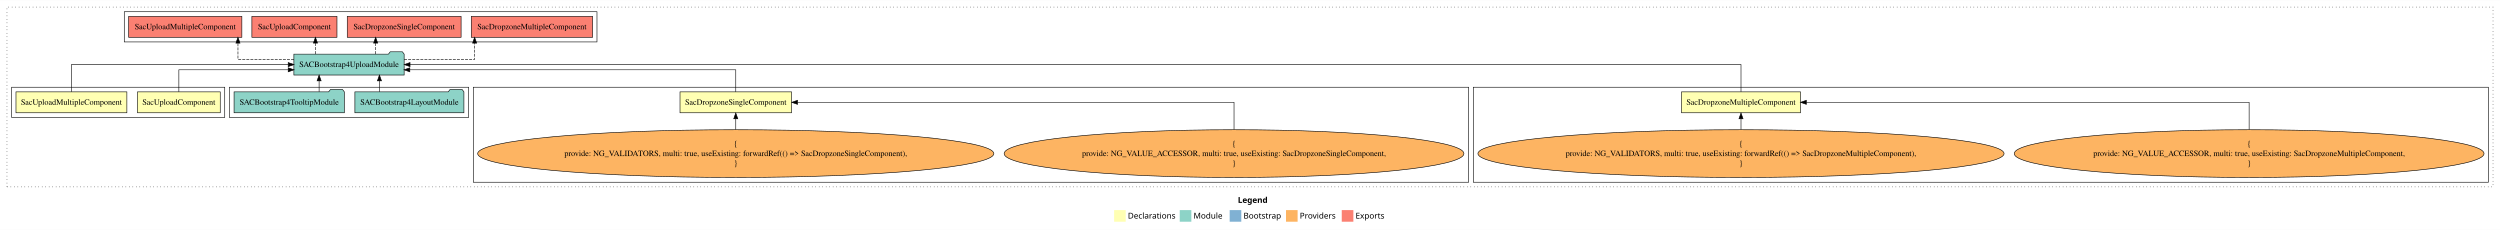
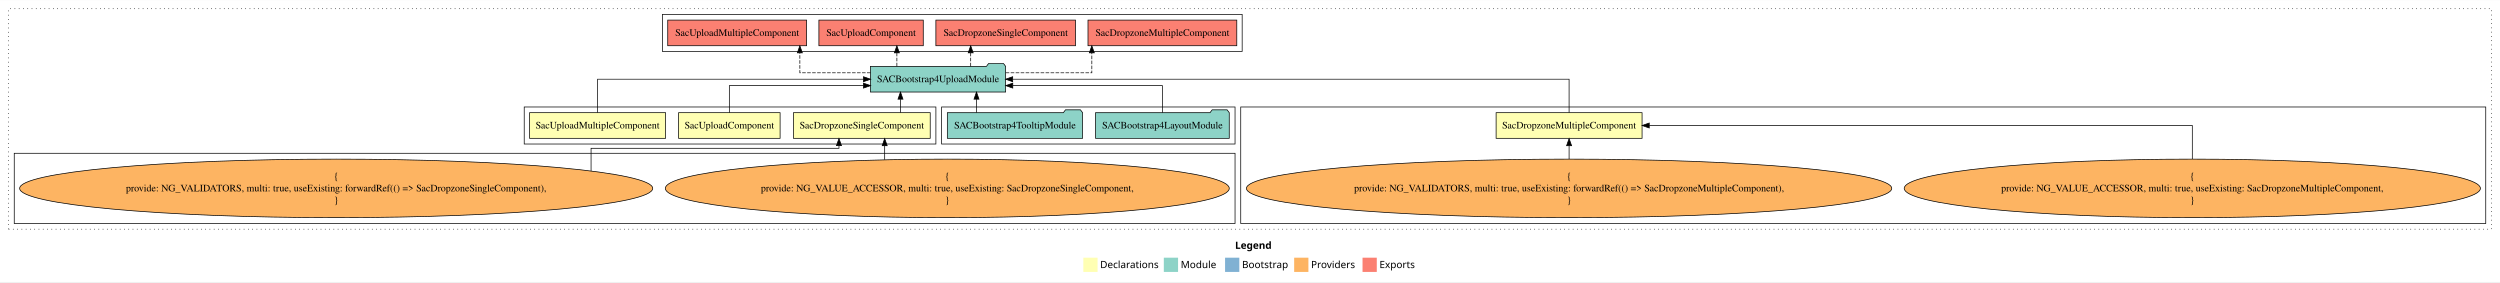
- <svg xmlns="http://www.w3.org/2000/svg" width="4305pt" height="396pt" viewBox="0.00 0.00 4305.00 395.59">
+ <svg xmlns="http://www.w3.org/2000/svg" width="3510pt" height="396pt" viewBox="0.00 0.00 3510.00 395.59">
  <g id="graph0" class="graph" transform="scale(1 1) rotate(0) translate(4 391.59)">
-     <polygon fill="white" stroke="transparent" points="-4,4 -4,-391.59 4301,-391.59 4301,4 -4,4" />
-     <text text-anchor="start" x="2127.51" y="-42.4" font-family="Times-12" font-weight="bold" font-size="14.00">Legend</text>
-     <polygon fill="#ffffb3" stroke="transparent" points="1914.5,-10 1914.5,-30 1934.5,-30 1934.5,-10 1914.5,-10" />
-     <text text-anchor="start" x="1938.13" y="-15.4" font-family="Times-12" font-size="14.00">  Declarations</text>
-     <polygon fill="#8dd3c7" stroke="transparent" points="2027.5,-10 2027.5,-30 2047.5,-30 2047.5,-10 2027.5,-10" />
-     <text text-anchor="start" x="2051.23" y="-15.4" font-family="Times-12" font-size="14.00">  Module</text>
-     <polygon fill="#80b1d3" stroke="transparent" points="2113.5,-10 2113.5,-30 2133.5,-30 2133.5,-10 2113.5,-10" />
-     <text text-anchor="start" x="2137.28" y="-15.4" font-family="Times-12" font-size="14.00">  Bootstrap</text>
-     <polygon fill="#fdb462" stroke="transparent" points="2210.5,-10 2210.5,-30 2230.5,-30 2230.5,-10 2210.5,-10" />
-     <text text-anchor="start" x="2234.17" y="-15.4" font-family="Times-12" font-size="14.00">  Providers</text>
-     <polygon fill="#fb8072" stroke="transparent" points="2306.5,-10 2306.5,-30 2326.5,-30 2326.5,-10 2306.5,-10" />
-     <text text-anchor="start" x="2330.23" y="-15.4" font-family="Times-12" font-size="14.00">  Exports</text>
+     <polygon fill="white" stroke="transparent" points="-4,4 -4,-391.59 3506,-391.59 3506,4 -4,4" />
+     <text text-anchor="start" x="1730.01" y="-42.4" font-family="Times-12" font-weight="bold" font-size="14.00">Legend</text>
+     <polygon fill="#ffffb3" stroke="transparent" points="1517,-10 1517,-30 1537,-30 1537,-10 1517,-10" />
+     <text text-anchor="start" x="1540.63" y="-15.4" font-family="Times-12" font-size="14.00">  Declarations</text>
+     <polygon fill="#8dd3c7" stroke="transparent" points="1630,-10 1630,-30 1650,-30 1650,-10 1630,-10" />
+     <text text-anchor="start" x="1653.73" y="-15.4" font-family="Times-12" font-size="14.00">  Module</text>
+     <polygon fill="#80b1d3" stroke="transparent" points="1716,-10 1716,-30 1736,-30 1736,-10 1716,-10" />
+     <text text-anchor="start" x="1739.78" y="-15.4" font-family="Times-12" font-size="14.00">  Bootstrap</text>
+     <polygon fill="#fdb462" stroke="transparent" points="1813,-10 1813,-30 1833,-30 1833,-10 1813,-10" />
+     <text text-anchor="start" x="1836.67" y="-15.4" font-family="Times-12" font-size="14.00">  Providers</text>
+     <polygon fill="#fb8072" stroke="transparent" points="1909,-10 1909,-30 1929,-30 1929,-10 1909,-10" />
+     <text text-anchor="start" x="1932.73" y="-15.4" font-family="Times-12" font-size="14.00">  Exports</text>
    <g id="clust1" class="cluster">
-       <polygon fill="none" stroke="black" stroke-dasharray="1,5" points="8,-70 8,-379.59 4289,-379.59 4289,-70 8,-70" />
+       <polygon fill="none" stroke="black" stroke-dasharray="1,5" points="8,-70 8,-379.59 3494,-379.59 3494,-70 8,-70" />
    </g>
    <g id="clust3" class="cluster">
-       <polygon fill="none" stroke="black" points="2533,-78 2533,-241.59 4281,-241.59 4281,-78 2533,-78" />
+       <polygon fill="none" stroke="black" points="1738,-78 1738,-241.59 3486,-241.59 3486,-78 1738,-78" />
    </g>
    <g id="clust8" class="cluster">
-       <polygon fill="none" stroke="black" points="210,-319.59 210,-371.59 1024,-371.59 1024,-319.59 210,-319.59" />
+       <polygon fill="none" stroke="black" points="926,-319.59 926,-371.59 1740,-371.59 1740,-319.59 926,-319.59" />
+     </g>
+     <g id="clust2" class="cluster">
+       <polygon fill="none" stroke="black" points="732,-189.59 732,-241.59 1310,-241.59 1310,-189.59 732,-189.59" />
+     </g>
+     <g id="clust7" class="cluster">
+       <polygon fill="none" stroke="black" points="1318,-189.59 1318,-241.59 1730,-241.59 1730,-189.59 1318,-189.59" />
    </g>
    <g id="clust4" class="cluster">
-       <polygon fill="none" stroke="black" points="811,-78 811,-241.59 2525,-241.59 2525,-78 811,-78" />
-     </g>
-     <g id="clust7" class="cluster">
-       <polygon fill="none" stroke="black" points="391,-189.59 391,-241.59 803,-241.59 803,-189.59 391,-189.59" />
-     </g>
-     <g id="clust2" class="cluster">
-       <polygon fill="none" stroke="black" points="16,-189.59 16,-241.59 383,-241.59 383,-189.59 16,-189.59" />
+       <polygon fill="none" stroke="black" points="16,-78 16,-176.59 1730,-176.59 1730,-78 16,-78" />
    </g>
    <g id="node1" class="node">
-       <polygon fill="#ffffb3" stroke="black" points="3096.46,-233.59 2891.54,-233.59 2891.54,-197.59 3096.46,-197.59 3096.46,-233.59" />
-       <text text-anchor="middle" x="2994" y="-211.39" font-family="Times,serif" font-size="14.00">SacDropzoneMultipleComponent</text>
+       <polygon fill="#ffffb3" stroke="black" points="2301.46,-233.59 2096.54,-233.59 2096.54,-197.59 2301.46,-197.59 2301.46,-233.59" />
+       <text text-anchor="middle" x="2199" y="-211.39" font-family="Times,serif" font-size="14.00">SacDropzoneMultipleComponent</text>
    </g>
    <g id="node5" class="node">
-       <polygon fill="#8dd3c7" stroke="black" points="691.93,-298.59 688.93,-302.59 667.93,-302.59 664.93,-298.59 502.07,-298.59 502.07,-262.59 691.93,-262.59 691.93,-298.59" />
-       <text text-anchor="middle" x="597" y="-276.39" font-family="Times,serif" font-size="14.00">SACBootstrap4UploadModule</text>
+       <polygon fill="#8dd3c7" stroke="black" points="1407.93,-298.59 1404.93,-302.59 1383.93,-302.59 1380.93,-298.59 1218.07,-298.59 1218.07,-262.59 1407.93,-262.59 1407.93,-298.59" />
+       <text text-anchor="middle" x="1313" y="-276.39" font-family="Times,serif" font-size="14.00">SACBootstrap4UploadModule</text>
    </g>
    <g id="edge1" class="edge">
-       <path fill="none" stroke="black" d="M2994,-233.7C2994,-252.93 2994,-280.59 2994,-280.59 2994,-280.59 702.07,-280.59 702.07,-280.59" />
-       <polygon fill="black" stroke="black" points="702.07,-277.09 692.07,-280.59 702.07,-284.09 702.07,-277.09" />
+       <path fill="none" stroke="black" d="M2199,-233.7C2199,-252.93 2199,-280.59 2199,-280.59 2199,-280.59 1417.82,-280.59 1417.82,-280.59" />
+       <polygon fill="black" stroke="black" points="1417.82,-277.09 1407.82,-280.59 1417.82,-284.09 1417.82,-277.09" />
    </g>
    <g id="node2" class="node">
-       <polygon fill="#ffffb3" stroke="black" points="1359.02,-233.59 1166.98,-233.59 1166.98,-197.59 1359.02,-197.59 1359.02,-233.59" />
-       <text text-anchor="middle" x="1263" y="-211.39" font-family="Times,serif" font-size="14.00">SacDropzoneSingleComponent</text>
+       <polygon fill="#ffffb3" stroke="black" points="1302.02,-233.59 1109.98,-233.59 1109.98,-197.59 1302.02,-197.59 1302.02,-233.59" />
+       <text text-anchor="middle" x="1206" y="-211.39" font-family="Times,serif" font-size="14.00">SacDropzoneSingleComponent</text>
    </g>
    <g id="edge4" class="edge">
-       <path fill="none" stroke="black" d="M1263,-233.62C1263,-249.99 1263,-271.59 1263,-271.59 1263,-271.59 701.71,-271.59 701.71,-271.59" />
-       <polygon fill="black" stroke="black" points="701.71,-268.09 691.71,-271.59 701.71,-275.09 701.71,-268.09" />
+       <path fill="none" stroke="black" d="M1260.27,-233.7C1260.27,-233.7 1260.27,-252.58 1260.27,-252.58" />
+       <polygon fill="black" stroke="black" points="1256.77,-252.58 1260.27,-262.58 1263.77,-252.58 1256.77,-252.58" />
    </g>
    <g id="node3" class="node">
-       <polygon fill="#ffffb3" stroke="black" points="375.26,-233.59 232.74,-233.59 232.74,-197.59 375.26,-197.59 375.26,-233.59" />
-       <text text-anchor="middle" x="304" y="-211.39" font-family="Times,serif" font-size="14.00">SacUploadComponent</text>
+       <polygon fill="#ffffb3" stroke="black" points="1091.26,-233.59 948.74,-233.59 948.74,-197.59 1091.26,-197.59 1091.26,-233.59" />
+       <text text-anchor="middle" x="1020" y="-211.39" font-family="Times,serif" font-size="14.00">SacUploadComponent</text>
    </g>
    <g id="edge7" class="edge">
-       <path fill="none" stroke="black" d="M304,-233.62C304,-249.99 304,-271.59 304,-271.59 304,-271.59 492.28,-271.59 492.28,-271.59" />
-       <polygon fill="black" stroke="black" points="492.28,-275.09 502.28,-271.59 492.28,-268.09 492.28,-275.09" />
+       <path fill="none" stroke="black" d="M1020,-233.62C1020,-249.99 1020,-271.59 1020,-271.59 1020,-271.59 1208.28,-271.59 1208.28,-271.59" />
+       <polygon fill="black" stroke="black" points="1208.28,-275.09 1218.28,-271.59 1208.28,-268.09 1208.28,-275.09" />
    </g>
    <g id="node4" class="node">
-       <polygon fill="#ffffb3" stroke="black" points="214.48,-233.59 23.52,-233.59 23.52,-197.59 214.48,-197.59 214.48,-233.59" />
-       <text text-anchor="middle" x="119" y="-211.39" font-family="Times,serif" font-size="14.00">SacUploadMultipleComponent</text>
+       <polygon fill="#ffffb3" stroke="black" points="930.48,-233.59 739.52,-233.59 739.52,-197.59 930.48,-197.59 930.48,-233.59" />
+       <text text-anchor="middle" x="835" y="-211.39" font-family="Times,serif" font-size="14.00">SacUploadMultipleComponent</text>
    </g>
    <g id="edge8" class="edge">
-       <path fill="none" stroke="black" d="M119,-233.7C119,-252.93 119,-280.59 119,-280.59 119,-280.59 492.28,-280.59 492.28,-280.59" />
-       <polygon fill="black" stroke="black" points="492.28,-284.09 502.28,-280.59 492.28,-277.09 492.28,-284.09" />
+       <path fill="none" stroke="black" d="M835,-233.7C835,-252.93 835,-280.59 835,-280.59 835,-280.59 1208.28,-280.59 1208.28,-280.59" />
+       <polygon fill="black" stroke="black" points="1208.28,-284.09 1218.28,-280.59 1208.28,-277.09 1208.28,-284.09" />
    </g>
    <g id="node12" class="node">
-       <polygon fill="#fb8072" stroke="black" points="1016.46,-363.59 807.54,-363.59 807.54,-327.59 1016.46,-327.59 1016.46,-363.59" />
-       <text text-anchor="middle" x="912" y="-341.39" font-family="Times,serif" font-size="14.00">SacDropzoneMultipleComponent </text>
+       <polygon fill="#fb8072" stroke="black" points="1732.46,-363.59 1523.54,-363.59 1523.54,-327.59 1732.46,-327.59 1732.46,-363.59" />
+       <text text-anchor="middle" x="1628" y="-341.39" font-family="Times,serif" font-size="14.00">SacDropzoneMultipleComponent </text>
    </g>
    <g id="edge11" class="edge">
-       <path fill="none" stroke="black" stroke-dasharray="5,2" d="M691.87,-289.59C749.98,-289.59 813.29,-289.59 813.29,-289.59 813.29,-289.59 813.29,-317.56 813.29,-317.56" />
-       <polygon fill="black" stroke="black" points="809.79,-317.56 813.29,-327.56 816.79,-317.56 809.79,-317.56" />
+       <path fill="none" stroke="black" stroke-dasharray="5,2" d="M1408.02,-289.59C1465.95,-289.59 1528.92,-289.59 1528.92,-289.59 1528.92,-289.59 1528.92,-317.56 1528.92,-317.56" />
+       <polygon fill="black" stroke="black" points="1525.42,-317.56 1528.92,-327.56 1532.42,-317.56 1525.42,-317.56" />
    </g>
    <g id="node13" class="node">
-       <polygon fill="#fb8072" stroke="black" points="790.02,-363.59 593.98,-363.59 593.98,-327.59 790.02,-327.59 790.02,-363.59" />
-       <text text-anchor="middle" x="692" y="-341.39" font-family="Times,serif" font-size="14.00">SacDropzoneSingleComponent </text>
+       <polygon fill="#fb8072" stroke="black" points="1506.02,-363.59 1309.98,-363.59 1309.98,-327.59 1506.02,-327.59 1506.02,-363.59" />
+       <text text-anchor="middle" x="1408" y="-341.39" font-family="Times,serif" font-size="14.00">SacDropzoneSingleComponent </text>
    </g>
    <g id="edge12" class="edge">
-       <path fill="none" stroke="black" stroke-dasharray="5,2" d="M642.85,-298.7C642.85,-298.7 642.85,-317.58 642.85,-317.58" />
-       <polygon fill="black" stroke="black" points="639.35,-317.58 642.85,-327.58 646.35,-317.58 639.35,-317.58" />
+       <path fill="none" stroke="black" stroke-dasharray="5,2" d="M1358.85,-298.7C1358.85,-298.7 1358.85,-317.58 1358.85,-317.58" />
+       <polygon fill="black" stroke="black" points="1355.35,-317.58 1358.85,-327.58 1362.35,-317.58 1355.35,-317.58" />
    </g>
    <g id="node14" class="node">
-       <polygon fill="#fb8072" stroke="black" points="576.26,-363.59 429.74,-363.59 429.74,-327.59 576.26,-327.59 576.26,-363.59" />
-       <text text-anchor="middle" x="503" y="-341.39" font-family="Times,serif" font-size="14.00">SacUploadComponent </text>
+       <polygon fill="#fb8072" stroke="black" points="1292.26,-363.59 1145.74,-363.59 1145.74,-327.59 1292.26,-327.59 1292.26,-363.59" />
+       <text text-anchor="middle" x="1219" y="-341.39" font-family="Times,serif" font-size="14.00">SacUploadComponent </text>
    </g>
    <g id="edge13" class="edge">
-       <path fill="none" stroke="black" stroke-dasharray="5,2" d="M539.21,-298.7C539.21,-298.7 539.21,-317.58 539.21,-317.58" />
-       <polygon fill="black" stroke="black" points="535.71,-317.58 539.21,-327.58 542.71,-317.58 535.71,-317.58" />
+       <path fill="none" stroke="black" stroke-dasharray="5,2" d="M1255.21,-298.7C1255.21,-298.7 1255.21,-317.58 1255.21,-317.58" />
+       <polygon fill="black" stroke="black" points="1251.71,-317.58 1255.21,-327.58 1258.71,-317.58 1251.71,-317.58" />
    </g>
    <g id="node15" class="node">
-       <polygon fill="#fb8072" stroke="black" points="412.48,-363.59 217.52,-363.59 217.52,-327.59 412.48,-327.59 412.48,-363.59" />
-       <text text-anchor="middle" x="315" y="-341.39" font-family="Times,serif" font-size="14.00">SacUploadMultipleComponent </text>
+       <polygon fill="#fb8072" stroke="black" points="1128.48,-363.59 933.52,-363.59 933.52,-327.59 1128.48,-327.59 1128.48,-363.59" />
+       <text text-anchor="middle" x="1031" y="-341.39" font-family="Times,serif" font-size="14.00">SacUploadMultipleComponent </text>
    </g>
    <g id="edge14" class="edge">
-       <path fill="none" stroke="black" stroke-dasharray="5,2" d="M502.22,-289.59C454.13,-289.59 405.76,-289.59 405.76,-289.59 405.76,-289.59 405.76,-317.56 405.76,-317.56" />
-       <polygon fill="black" stroke="black" points="402.26,-317.56 405.76,-327.56 409.26,-317.56 402.26,-317.56" />
+       <path fill="none" stroke="black" stroke-dasharray="5,2" d="M1218.27,-289.59C1169.02,-289.59 1118.99,-289.59 1118.99,-289.59 1118.99,-289.59 1118.99,-317.56 1118.99,-317.56" />
+       <polygon fill="black" stroke="black" points="1115.49,-317.56 1118.99,-327.56 1122.49,-317.56 1115.49,-317.56" />
    </g>
    <g id="node6" class="node">
-       <ellipse fill="#fdb462" stroke="black" cx="3869" cy="-127.3" rx="404.48" ry="41.09" />
-       <text text-anchor="middle" x="3869" y="-139.9" font-family="Times,serif" font-size="14.00">{</text>
-       <text text-anchor="middle" x="3869" y="-123.1" font-family="Times,serif" font-size="14.00">    provide: NG_VALUE_ACCESSOR, multi: true, useExisting: SacDropzoneMultipleComponent,</text>
-       <text text-anchor="middle" x="3869" y="-106.3" font-family="Times,serif" font-size="14.00">}</text>
+       <ellipse fill="#fdb462" stroke="black" cx="3074" cy="-127.3" rx="404.48" ry="41.09" />
+       <text text-anchor="middle" x="3074" y="-139.9" font-family="Times,serif" font-size="14.00">{</text>
+       <text text-anchor="middle" x="3074" y="-123.1" font-family="Times,serif" font-size="14.00">    provide: NG_VALUE_ACCESSOR, multi: true, useExisting: SacDropzoneMultipleComponent,</text>
+       <text text-anchor="middle" x="3074" y="-106.3" font-family="Times,serif" font-size="14.00">}</text>
    </g>
    <g id="edge2" class="edge">
-       <path fill="none" stroke="black" d="M3869,-168.6C3869,-191.58 3869,-215.59 3869,-215.59 3869,-215.59 3106.52,-215.59 3106.52,-215.59" />
-       <polygon fill="black" stroke="black" points="3106.52,-212.09 3096.52,-215.59 3106.52,-219.09 3106.52,-212.09" />
+       <path fill="none" stroke="black" d="M3074,-168.6C3074,-191.58 3074,-215.59 3074,-215.59 3074,-215.59 2311.52,-215.59 2311.52,-215.59" />
+       <polygon fill="black" stroke="black" points="2311.52,-212.09 2301.52,-215.59 2311.52,-219.09 2311.52,-212.09" />
    </g>
    <g id="node7" class="node">
-       <ellipse fill="#fdb462" stroke="black" cx="2994" cy="-127.3" rx="452.99" ry="41.09" />
-       <text text-anchor="middle" x="2994" y="-139.9" font-family="Times,serif" font-size="14.00">{</text>
-       <text text-anchor="middle" x="2994" y="-123.1" font-family="Times,serif" font-size="14.00">    provide: NG_VALIDATORS, multi: true, useExisting: forwardRef(() =&gt; SacDropzoneMultipleComponent),</text>
-       <text text-anchor="middle" x="2994" y="-106.3" font-family="Times,serif" font-size="14.00">}</text>
+       <ellipse fill="#fdb462" stroke="black" cx="2199" cy="-127.3" rx="452.99" ry="41.09" />
+       <text text-anchor="middle" x="2199" y="-139.9" font-family="Times,serif" font-size="14.00">{</text>
+       <text text-anchor="middle" x="2199" y="-123.1" font-family="Times,serif" font-size="14.00">    provide: NG_VALIDATORS, multi: true, useExisting: forwardRef(() =&gt; SacDropzoneMultipleComponent),</text>
+       <text text-anchor="middle" x="2199" y="-106.3" font-family="Times,serif" font-size="14.00">}</text>
    </g>
    <g id="edge3" class="edge">
-       <path fill="none" stroke="black" d="M2994,-168.6C2994,-168.6 2994,-187.26 2994,-187.26" />
-       <polygon fill="black" stroke="black" points="2990.5,-187.26 2994,-197.26 2997.5,-187.26 2990.5,-187.26" />
+       <path fill="none" stroke="black" d="M2199,-168.6C2199,-168.6 2199,-187.26 2199,-187.26" />
+       <polygon fill="black" stroke="black" points="2195.5,-187.26 2199,-197.26 2202.5,-187.26 2195.5,-187.26" />
    </g>
    <g id="node8" class="node">
-       <ellipse fill="#fdb462" stroke="black" cx="2121" cy="-127.3" rx="395.88" ry="41.09" />
-       <text text-anchor="middle" x="2121" y="-139.9" font-family="Times,serif" font-size="14.00">{</text>
-       <text text-anchor="middle" x="2121" y="-123.1" font-family="Times,serif" font-size="14.00">    provide: NG_VALUE_ACCESSOR, multi: true, useExisting: SacDropzoneSingleComponent,</text>
-       <text text-anchor="middle" x="2121" y="-106.3" font-family="Times,serif" font-size="14.00">}</text>
+       <ellipse fill="#fdb462" stroke="black" cx="1326" cy="-127.3" rx="395.88" ry="41.09" />
+       <text text-anchor="middle" x="1326" y="-139.9" font-family="Times,serif" font-size="14.00">{</text>
+       <text text-anchor="middle" x="1326" y="-123.1" font-family="Times,serif" font-size="14.00">    provide: NG_VALUE_ACCESSOR, multi: true, useExisting: SacDropzoneSingleComponent,</text>
+       <text text-anchor="middle" x="1326" y="-106.3" font-family="Times,serif" font-size="14.00">}</text>
    </g>
    <g id="edge5" class="edge">
-       <path fill="none" stroke="black" d="M2121,-168.6C2121,-191.58 2121,-215.59 2121,-215.59 2121,-215.59 1369.34,-215.59 1369.34,-215.59" />
-       <polygon fill="black" stroke="black" points="1369.34,-212.09 1359.34,-215.59 1369.34,-219.09 1369.34,-212.09" />
+       <path fill="none" stroke="black" d="M1238.09,-167.57C1238.09,-167.57 1238.09,-187.23 1238.09,-187.23" />
+       <polygon fill="black" stroke="black" points="1234.59,-187.23 1238.09,-197.23 1241.59,-187.23 1234.59,-187.23" />
    </g>
    <g id="node9" class="node">
-       <ellipse fill="#fdb462" stroke="black" cx="1263" cy="-127.3" rx="444.4" ry="41.09" />
-       <text text-anchor="middle" x="1263" y="-139.9" font-family="Times,serif" font-size="14.00">{</text>
-       <text text-anchor="middle" x="1263" y="-123.1" font-family="Times,serif" font-size="14.00">    provide: NG_VALIDATORS, multi: true, useExisting: forwardRef(() =&gt; SacDropzoneSingleComponent),</text>
-       <text text-anchor="middle" x="1263" y="-106.3" font-family="Times,serif" font-size="14.00">}</text>
+       <ellipse fill="#fdb462" stroke="black" cx="468" cy="-127.3" rx="444.4" ry="41.09" />
+       <text text-anchor="middle" x="468" y="-139.9" font-family="Times,serif" font-size="14.00">{</text>
+       <text text-anchor="middle" x="468" y="-123.1" font-family="Times,serif" font-size="14.00">    provide: NG_VALIDATORS, multi: true, useExisting: forwardRef(() =&gt; SacDropzoneSingleComponent),</text>
+       <text text-anchor="middle" x="468" y="-106.3" font-family="Times,serif" font-size="14.00">}</text>
    </g>
    <g id="edge6" class="edge">
-       <path fill="none" stroke="black" d="M1263,-168.6C1263,-168.6 1263,-187.26 1263,-187.26" />
-       <polygon fill="black" stroke="black" points="1259.5,-187.26 1263,-197.26 1266.5,-187.26 1259.5,-187.26" />
+       <path fill="none" stroke="black" d="M825.85,-151.82C825.85,-166.99 825.85,-183.59 825.85,-183.59 825.85,-183.59 1173.91,-183.59 1173.91,-183.59 1173.91,-183.59 1173.91,-187.35 1173.91,-187.35" />
+       <polygon fill="black" stroke="black" points="1170.41,-187.35 1173.91,-197.35 1177.41,-187.35 1170.41,-187.35" />
    </g>
    <g id="node10" class="node">
-       <polygon fill="#8dd3c7" stroke="black" points="794.87,-233.59 791.87,-237.59 770.87,-237.59 767.87,-233.59 607.13,-233.59 607.13,-197.59 794.87,-197.59 794.87,-233.59" />
-       <text text-anchor="middle" x="701" y="-211.39" font-family="Times,serif" font-size="14.00">SACBootstrap4LayoutModule</text>
+       <polygon fill="#8dd3c7" stroke="black" points="1721.87,-233.59 1718.87,-237.59 1697.87,-237.59 1694.87,-233.59 1534.13,-233.59 1534.13,-197.59 1721.87,-197.59 1721.87,-233.59" />
+       <text text-anchor="middle" x="1628" y="-211.39" font-family="Times,serif" font-size="14.00">SACBootstrap4LayoutModule</text>
    </g>
    <g id="edge9" class="edge">
-       <path fill="none" stroke="black" d="M649.39,-233.7C649.39,-233.7 649.39,-252.58 649.39,-252.58" />
-       <polygon fill="black" stroke="black" points="645.89,-252.58 649.39,-262.58 652.89,-252.58 645.89,-252.58" />
+       <path fill="none" stroke="black" d="M1628,-233.62C1628,-249.99 1628,-271.59 1628,-271.59 1628,-271.59 1417.94,-271.59 1417.94,-271.59" />
+       <polygon fill="black" stroke="black" points="1417.94,-268.09 1407.94,-271.59 1417.94,-275.09 1417.94,-268.09" />
    </g>
    <g id="node11" class="node">
-       <polygon fill="#8dd3c7" stroke="black" points="588.94,-233.59 585.94,-237.59 564.94,-237.59 561.94,-233.59 399.06,-233.59 399.06,-197.59 588.94,-197.59 588.94,-233.59" />
-       <text text-anchor="middle" x="494" y="-211.39" font-family="Times,serif" font-size="14.00">SACBootstrap4TooltipModule</text>
+       <polygon fill="#8dd3c7" stroke="black" points="1515.94,-233.59 1512.94,-237.59 1491.94,-237.59 1488.94,-233.59 1326.06,-233.59 1326.06,-197.59 1515.94,-197.59 1515.94,-233.59" />
+       <text text-anchor="middle" x="1421" y="-211.39" font-family="Times,serif" font-size="14.00">SACBootstrap4TooltipModule</text>
    </g>
    <g id="edge10" class="edge">
-       <path fill="none" stroke="black" d="M545.5,-233.7C545.5,-233.7 545.5,-252.58 545.5,-252.58" />
-       <polygon fill="black" stroke="black" points="542,-252.58 545.5,-262.58 549,-252.58 542,-252.58" />
+       <path fill="none" stroke="black" d="M1367,-233.7C1367,-233.7 1367,-252.58 1367,-252.58" />
+       <polygon fill="black" stroke="black" points="1363.5,-252.58 1367,-262.58 1370.5,-252.58 1363.5,-252.58" />
    </g>
  </g>
</svg>
